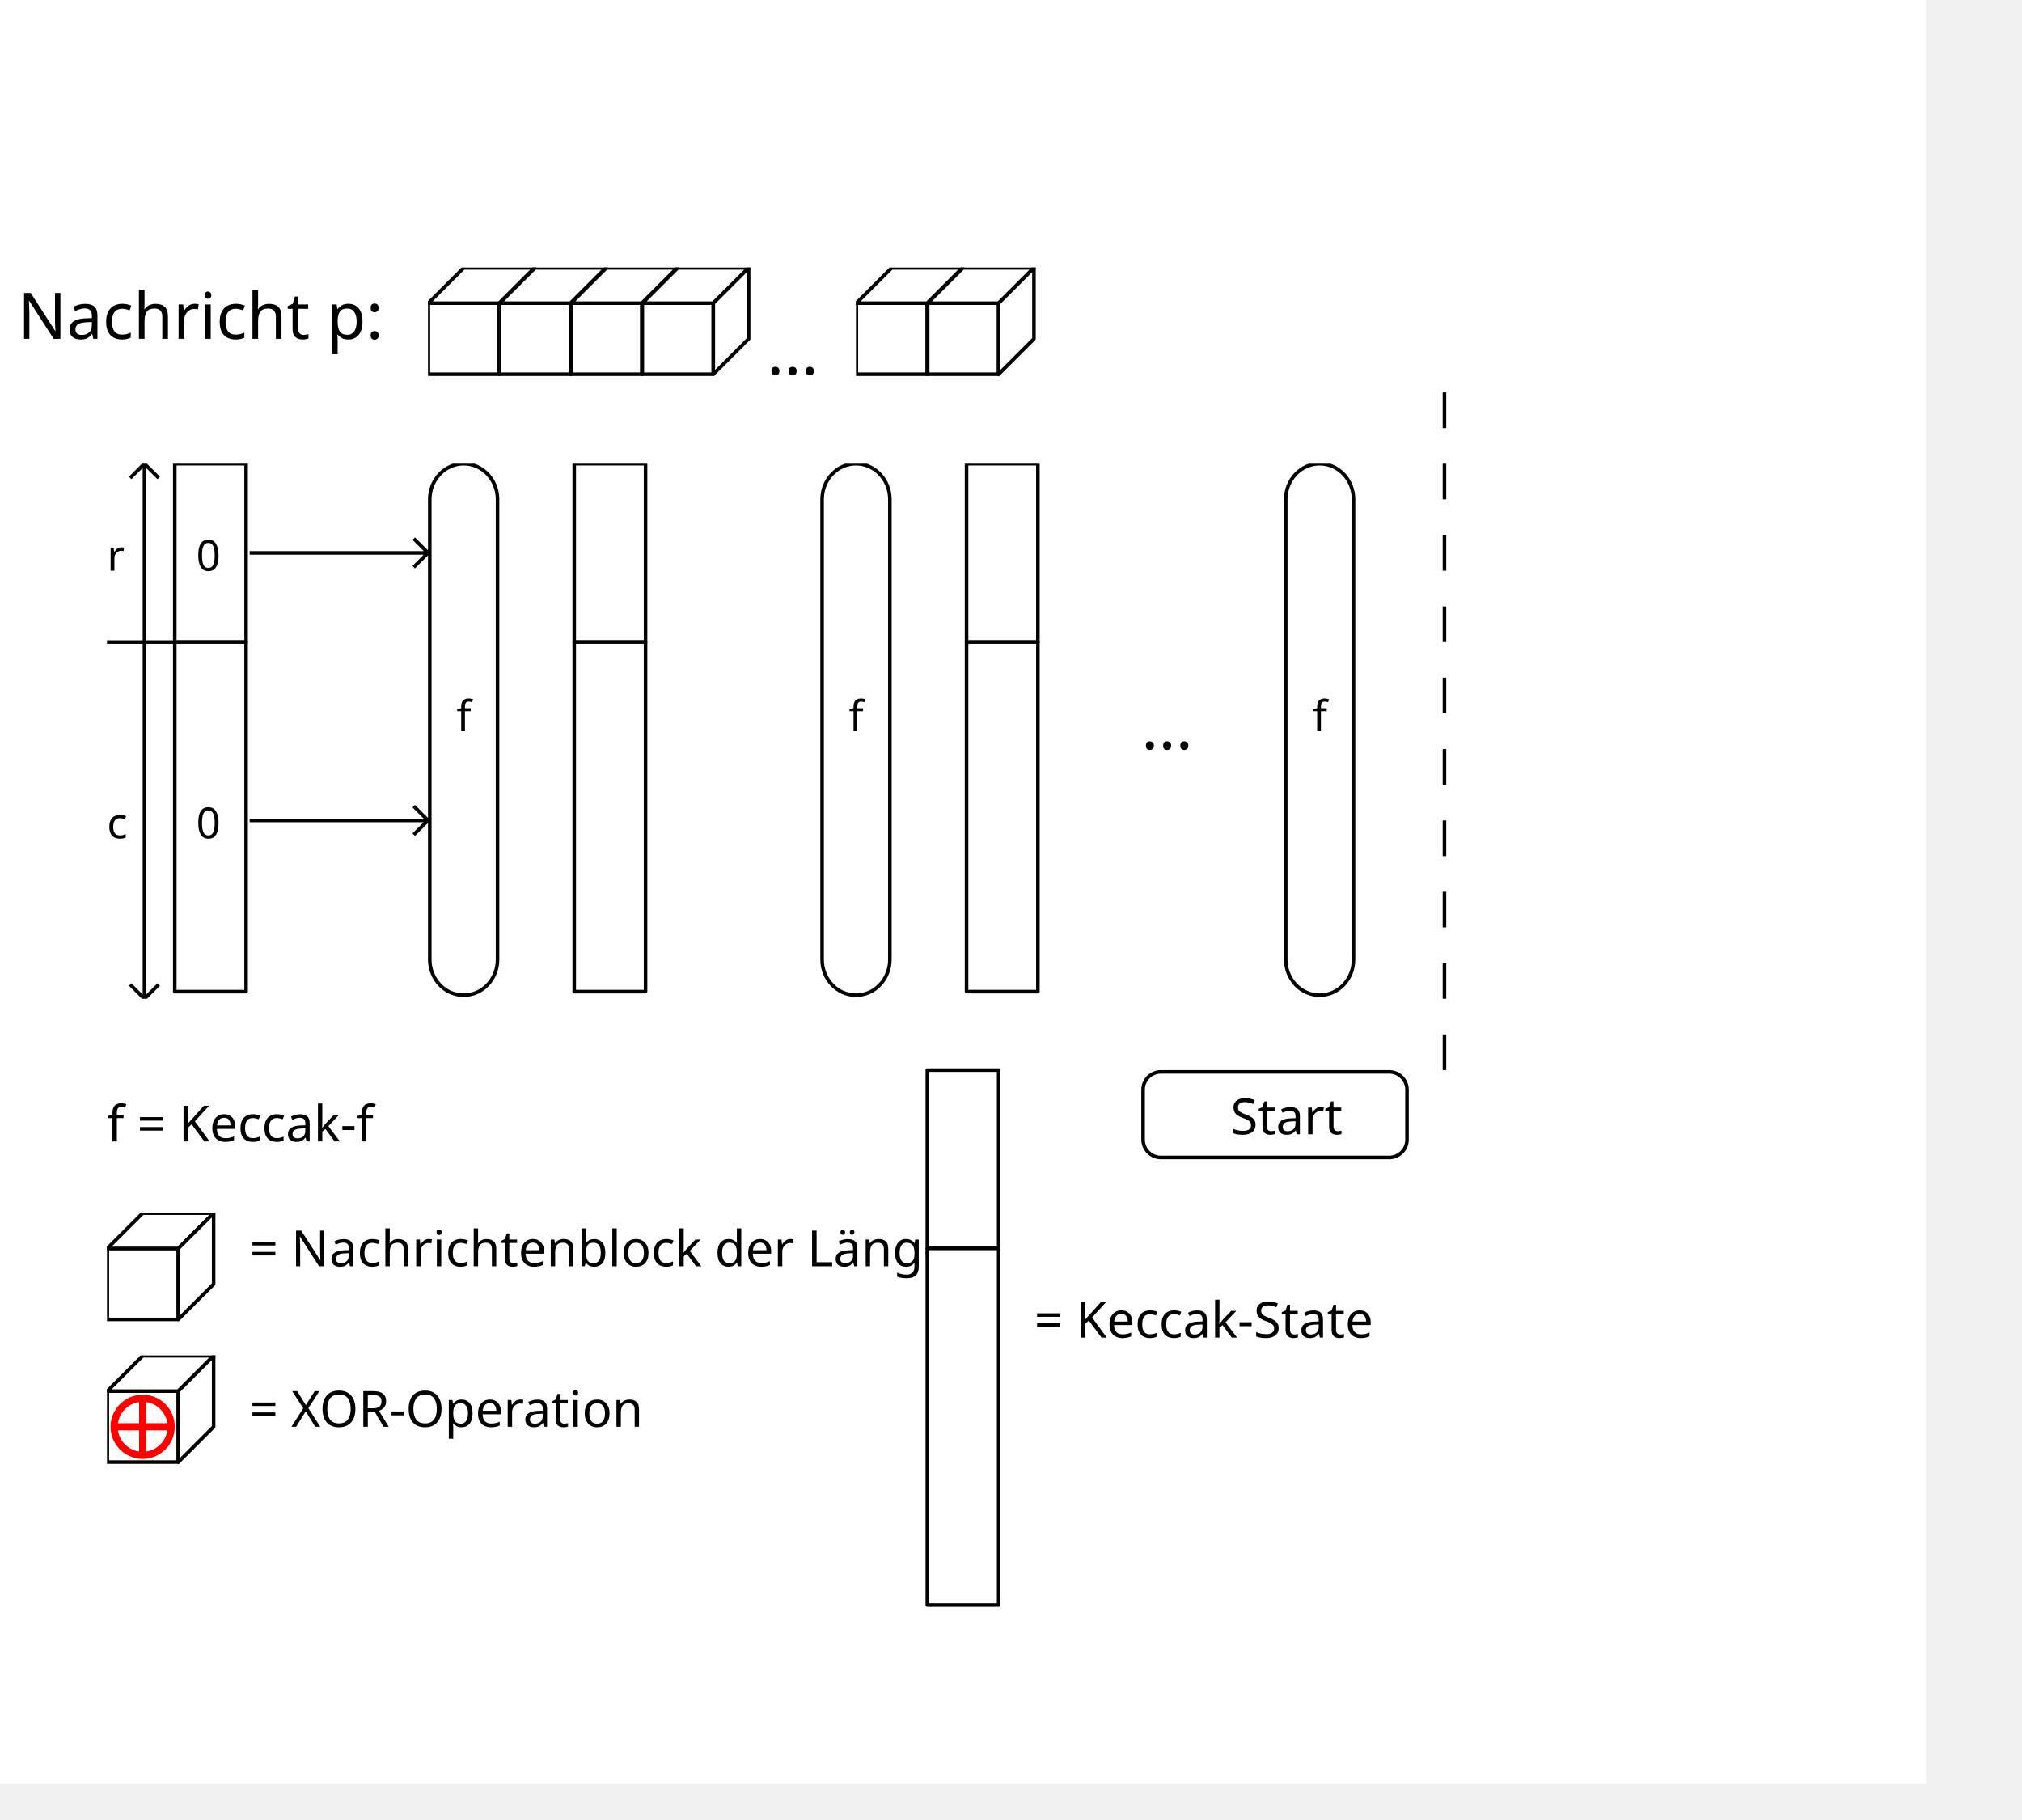
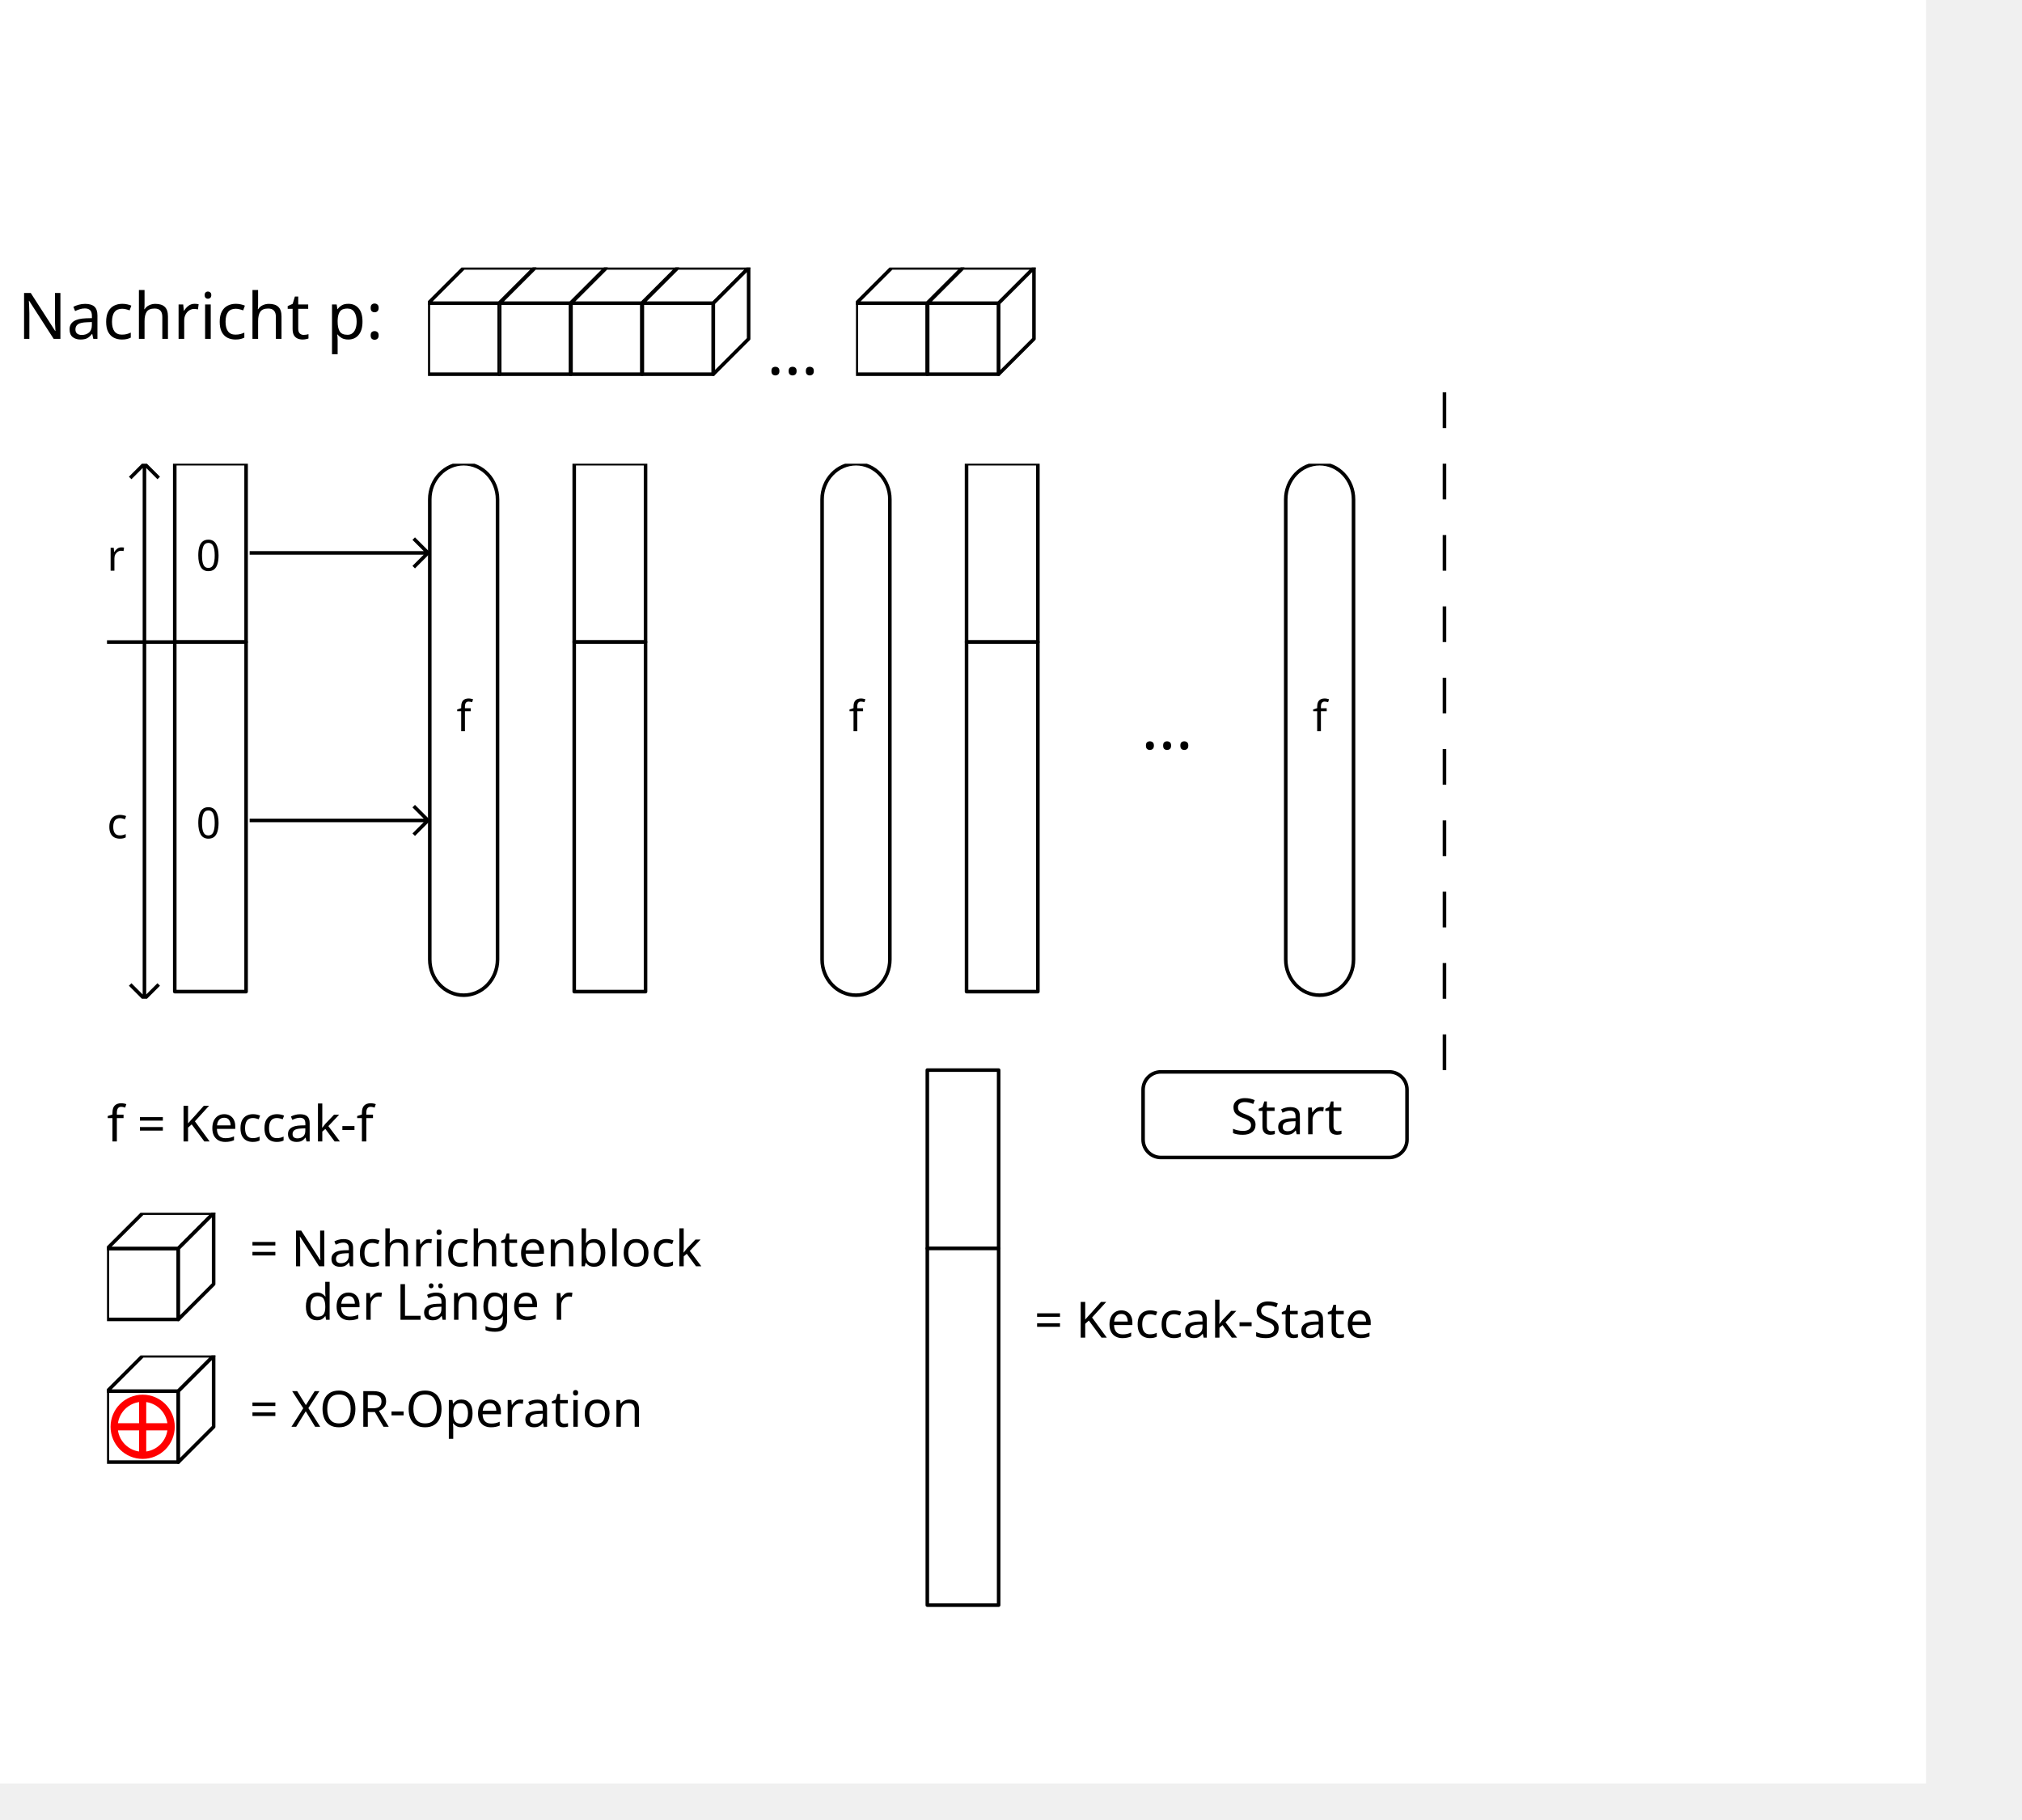
<svg xmlns="http://www.w3.org/2000/svg" xmlns:xlink="http://www.w3.org/1999/xlink" width="150mm" height="135mm" id="svg2">
  <defs id="defs4">
    <svg width="30" height="30" id="bit">
      <rect y="10" x="0.1" width="19.9" height="19.9" fill="white" stroke="black" />
      <polygon fill="white" stroke="black" points="0.1 10, 10 0.1, 29.9 0.1, 20 10" />
      <polygon fill="white" stroke="black" points="29.9 0.1, 29.9 20, 20 29.9, 20 10" />
    </svg>
    <svg id="f" width="20" height="150">
      <rect x="0.5" width="19" height="149" rx="10" ry="10" fill="white" stroke="black" />
      <text fill="black" x="8" y="75">
        f
        </text>
    </svg>
    <path id="arrow0" d="m 0 0 l 50 0 -4 -4 m 4 4 l -4 4" stroke="black" />
    <path id="arrow1" d="m 0 0 l 20 0 -4 -4 m 4 4 l -4 4" stroke="black" />
    <svg id="xor" width="30" height="30">
      <use xlink:href="#bit" x="0" y="0" />
      <circle cx="10" cy="20" r="8" stroke="red" stroke-width="2" />
      <path d="M 10 12 l 0 16 M 2 20 l 16 0" stroke="red" stroke-width="2" />
    </svg>
  </defs>
  <g style="fill:none;fill-rule:evenodd;stroke:none;stroke-width:1px;stroke-linecap:butt;stroke-linejoin:round;stroke-opacity:1;font-family:sans;" id="g2383">
    <rect x="0" y="0" width="540" height="500" fill="white" />
    <text fill="black" x="5" y="95" style=" font-size:18px;">
Nachricht p:
</text>
    <svg x="30" y="130" width="40" height="150">
      <rect x="19" y="0" width="20" height="50" fill="white" stroke="black" />
      <text fill="black" x="25" y="30">
0
</text>
      <rect x="19" y="50" width="20" height="98" fill="white" stroke="black" />
      <text fill="black" x="25" y="105">
0
</text>
      <path d="M0 50 l 19 0 m -8.5 -50 l 0 150 -4 -4 m 4 4 l 4 -4 m -4 -146 l -4 4 m 4 -4 l 4 4" stroke="black" />
      <text fill="black" x="0" y="30">
r
</text>
      <text fill="black" x="0" y="105">
c
</text>
    </svg>
    <svg id="f1" x="120" y="130" width="20" height="150">
      <rect x="0.5" width="19" height="149" rx="10" ry="10" fill="white" stroke="black">
        <animateColor attributeName="fill" begin="p02.end" dur="1" from="#ffffff" to="#ff0000" />
        <animateColor attributeName="fill" begin="p02.end+1" dur="1" from="#ff0000" to="#ffffff" fill="freeze" />
      </rect>
      <text fill="black" x="8" y="75">
        f
        </text>
    </svg>
    <use xlink:href="#arrow0" x="70" y="155" />
    <use xlink:href="#arrow0" x="70" y="230" />
    <use xlink:href="#bit" x="120" y="75">
      <set attributeName="opacity" to="1" dur="0" fill="freeze" begin="start.click" />
      <animate attributeName="x" from="120" to="80" dur="2s" id="p01" begin="start.click" />
      <animate attributeName="y" from="75" to="140" dur="2s" begin="start.click" />
      <animate attributeName="opacity" from="0" to="0" dur="0" begin="p01.end" fill="freeze" />
    </use>
    <use xlink:href="#xor" x="-90" y="140">
      <animate attributeName="x" from="80" to="115" begin="p01.end" dur="1s" id="p02" />
    </use>
    <svg x="160" y="130" width="22" height="150">
      <rect x="1" y="0" width="20" height="50" fill="white" stroke="black" />
      <rect x="1" y="50" width="20" height="98" fill="white" stroke="black" />
    </svg>
    <use xlink:href="#arrow1" x="-140" y="155">
      <set attributeName="x" begin="start.click" to="-140" />
      <set attributeName="x" begin="p02.end+3" to="140" />
    </use>
    <use xlink:href="#arrow1" x="-140" y="230">
      <set attributeName="x" begin="start.click" to="-140" />
      <set attributeName="x" begin="p02.end+3" to="140" />
    </use>
    <use xlink:href="#arrow0" x="-180" y="155">
      <set attributeName="x" begin="start.click" to="-140" />
      <set attributeName="x" begin="p02.end+4" to="180" />
    </use>
    <use xlink:href="#arrow0" x="-180" y="230">
      <set attributeName="x" begin="start.click" to="-140" />
      <set attributeName="x" begin="p02.end+4" to="180" />
    </use>
    <svg id="f2" x="230" y="130" width="20" height="150">
      <rect x="0.5" width="19" height="149" rx="10" ry="10" fill="white" stroke="black">
        <animateColor attributeName="fill" begin="p04.end" dur="1" from="#ffffff" to="#ff0000" />
        <animateColor attributeName="fill" begin="p04.end+1" dur="1" from="#ff0000" to="#ffffff" fill="freeze" />
      </rect>
      <text fill="black" x="8" y="75">
        f
        </text>
    </svg>
    <use xlink:href="#bit" x="140" y="75">
      <animate attributeName="opacity" from="1" to="1" begin="start.click" dur="0" fill="freeze" />
      <animate attributeName="x" from="140" to="190" begin="p02.end+4" dur="2s" id="p03" />
      <animate attributeName="y" from="75" to="140" begin="p02.end+4" dur="2s" />
      <animate attributeName="opacity" from="0" to="0" begin="p03.end" dur="0" fill="freeze" />
    </use>
    <use xlink:href="#xor" x="-90" y="140">
      <animate attributeName="x" from="190" to="225" begin="p03.end" dur="1s" id="p04" />
    </use>
    <use xlink:href="#arrow1" x="-140" y="155">
      <set attributeName="x" begin="start.click" to="-140" />
      <set attributeName="x" begin="p04.end+3" to="250" />
    </use>
    <use xlink:href="#arrow1" x="-140" y="230">
      <set attributeName="x" begin="start.click" to="-140" />
      <set attributeName="x" begin="p04.end+3" to="250" />
    </use>
    <svg x="270" y="130" width="22" height="150">
      <rect x="1" y="0" width="20" height="50" fill="white" stroke="black" />
      <rect x="1" y="50" width="20" height="98" fill="white" stroke="black" />
    </svg>
    <use xlink:href="#arrow1" x="-140" y="155">
      <set attributeName="x" begin="start.click" to="-140" />
      <set attributeName="x" begin="p04.end+4" to="290" />
    </use>
    <use xlink:href="#arrow1" x="-140" y="230">
      <set attributeName="x" begin="start.click" to="-140" />
      <set attributeName="x" begin="p04.end+4" to="290" />
    </use>
    <text fill="black" x="320" y="210" style=" font-size:18px;">
...
</text>
    <use xlink:href="#arrow1" x="-140" y="155">
      <set attributeName="x" begin="start.click" to="-140" />
      <set attributeName="x" begin="p04.end+5" to="340" />
    </use>
    <use xlink:href="#arrow1" x="-140" y="230">
      <set attributeName="x" begin="start.click" to="-140" />
      <set attributeName="x" begin="p04.end+5" to="340" />
    </use>
    <svg id="fn" x="360" y="130" width="20" height="150">
      <rect x="0.5" width="19" height="149" rx="10" ry="10" fill="white" stroke="black">
        <animateColor attributeName="fill" begin="p04.end+6" dur="1" from="#ffffff" to="#ff0000" />
        <animateColor attributeName="fill" begin="p04.end+7" dur="1" from="#ff0000" to="#ffffff" fill="freeze" />
      </rect>
      <text fill="black" x="8" y="75">
f
</text>
    </svg>
    <use xlink:href="#arrow0" x="-140" y="155">
      <set attributeName="x" begin="start.click" to="-140" />
      <set attributeName="x" begin="p04.end+8" to="380" />
    </use>
    <use xlink:href="#arrow0" x="-140" y="230">
      <set attributeName="x" begin="start.click" to="-140" />
      <set attributeName="x" begin="p04.end+8" to="380" />
    </use>
    <path d="M 405 110 l 0 200" stroke="black" stroke-dasharray="10,10" />
    <text fill="black" x="-430" y="100" style="font-size:14px;">
squeezing
<set attributeName="x" begin="start.click" to="-430" />
      <set attributeName="x" begin="p04.end+8" to="430" />
    </text>
    <use xlink:href="#bit" x="160" y="75" />
    <use xlink:href="#bit" x="180" y="75" />
    <text fill="black" x="215" y="105" style="font-size:18px;">
...
</text>
    <use xlink:href="#bit" x="240" y="75" />
    <use xlink:href="#bit" x="260" y="75" />
    <text fill="black" x="30" y="320" style="font-size:14px;">
f = Keccak-f
</text>
    <use xlink:href="#bit" x="30" y="340" />
    <text fill="black" x="70" y="355" style="font-size:14px;">
- = Nachrichtenblock der Länge r
+ = Nachrichtenblock
+ </text>
+     <text fill="black" x="85" y="370" style="font-size:14px;">
+ der Länge r
</text>
    <use xlink:href="#xor" x="30" y="380" />
    <text fill="black" x="70" y="400" style="font-size:14px;">
= XOR-Operation
</text>
    <rect x="260" y="300" width="20" height="50" fill="white" stroke="black" />
    <rect x="260" y="350" width="20" height="100" fill="white" stroke="black" />
    <text fill="black" x="290" y="375" style="font-size:14px;">
= Keccak-State
</text>
    <svg height="25" width="75" x="320" y="300" id="start">
      <set attributeName="x" to="-100" begin="start.click" />
      <set attributeName="x" to="320" begin="p04.end+8" />
      <rect height="24" width="74" x="0.5" y="0.5" rx="5" ry="5" stroke="black" fill="white" />
      <text fill="black" x="25" y="18" style="font-size:14px;">
Start
</text>
    </svg>
  </g>
</svg>
